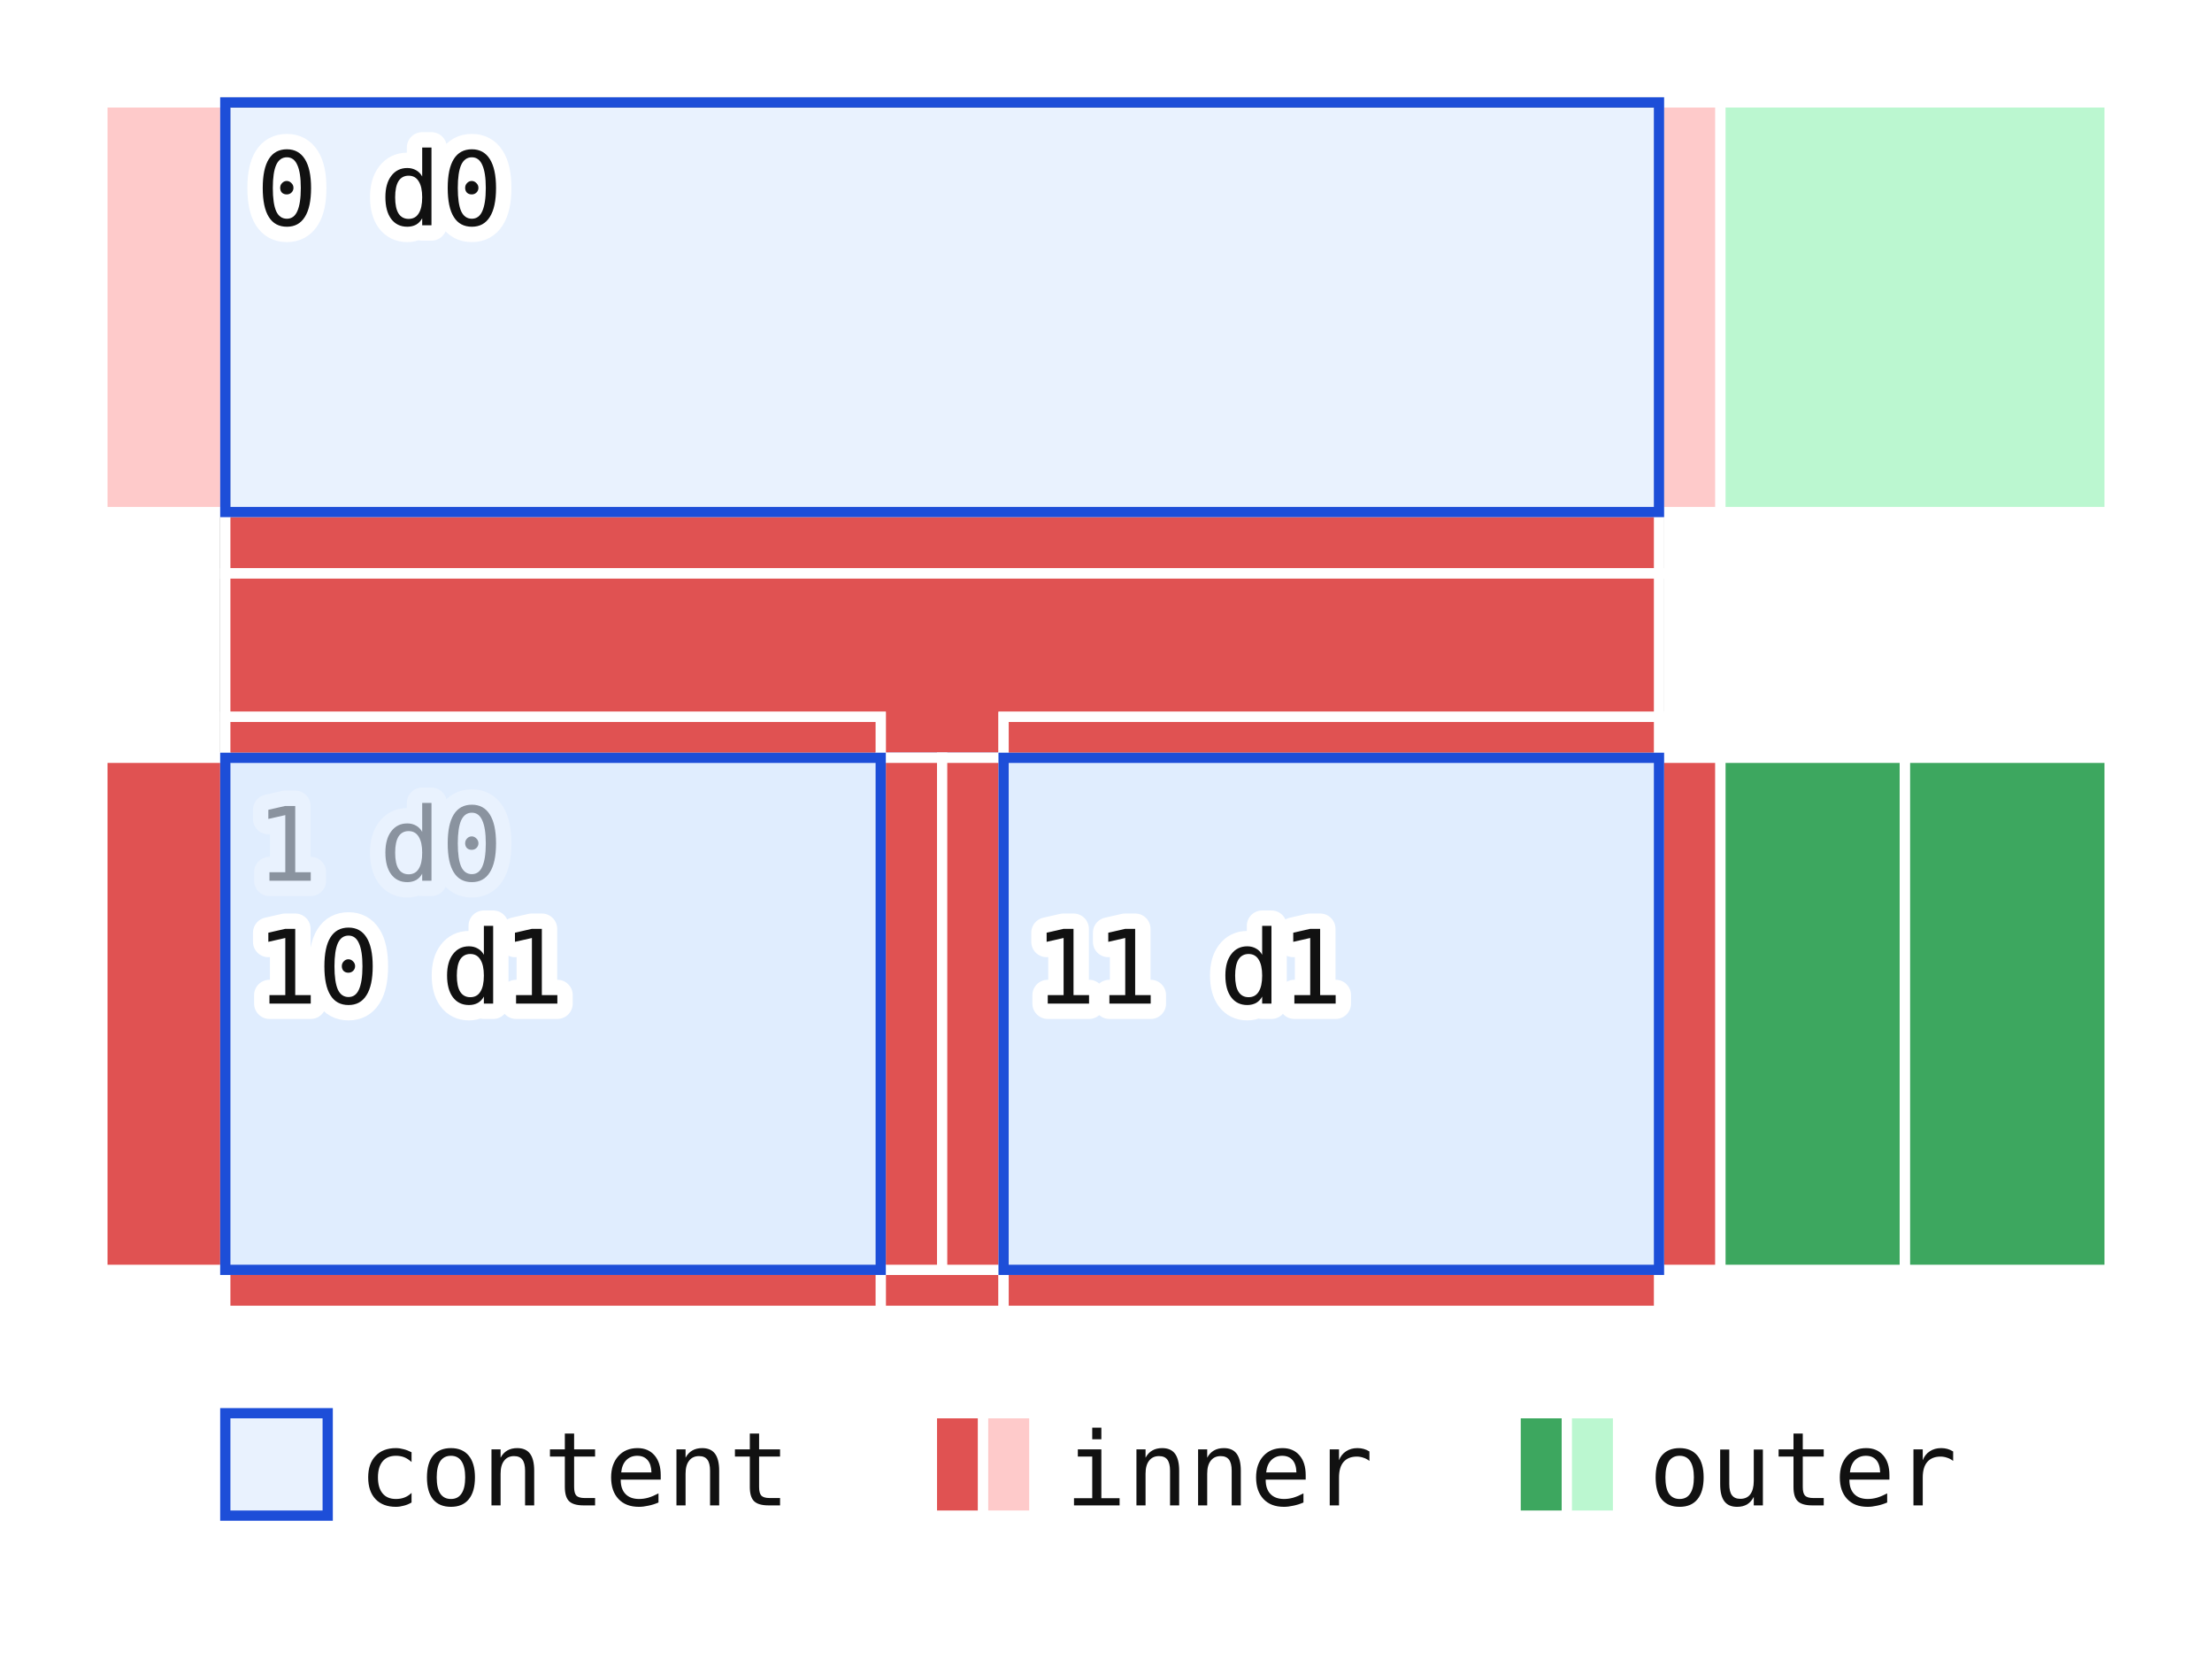
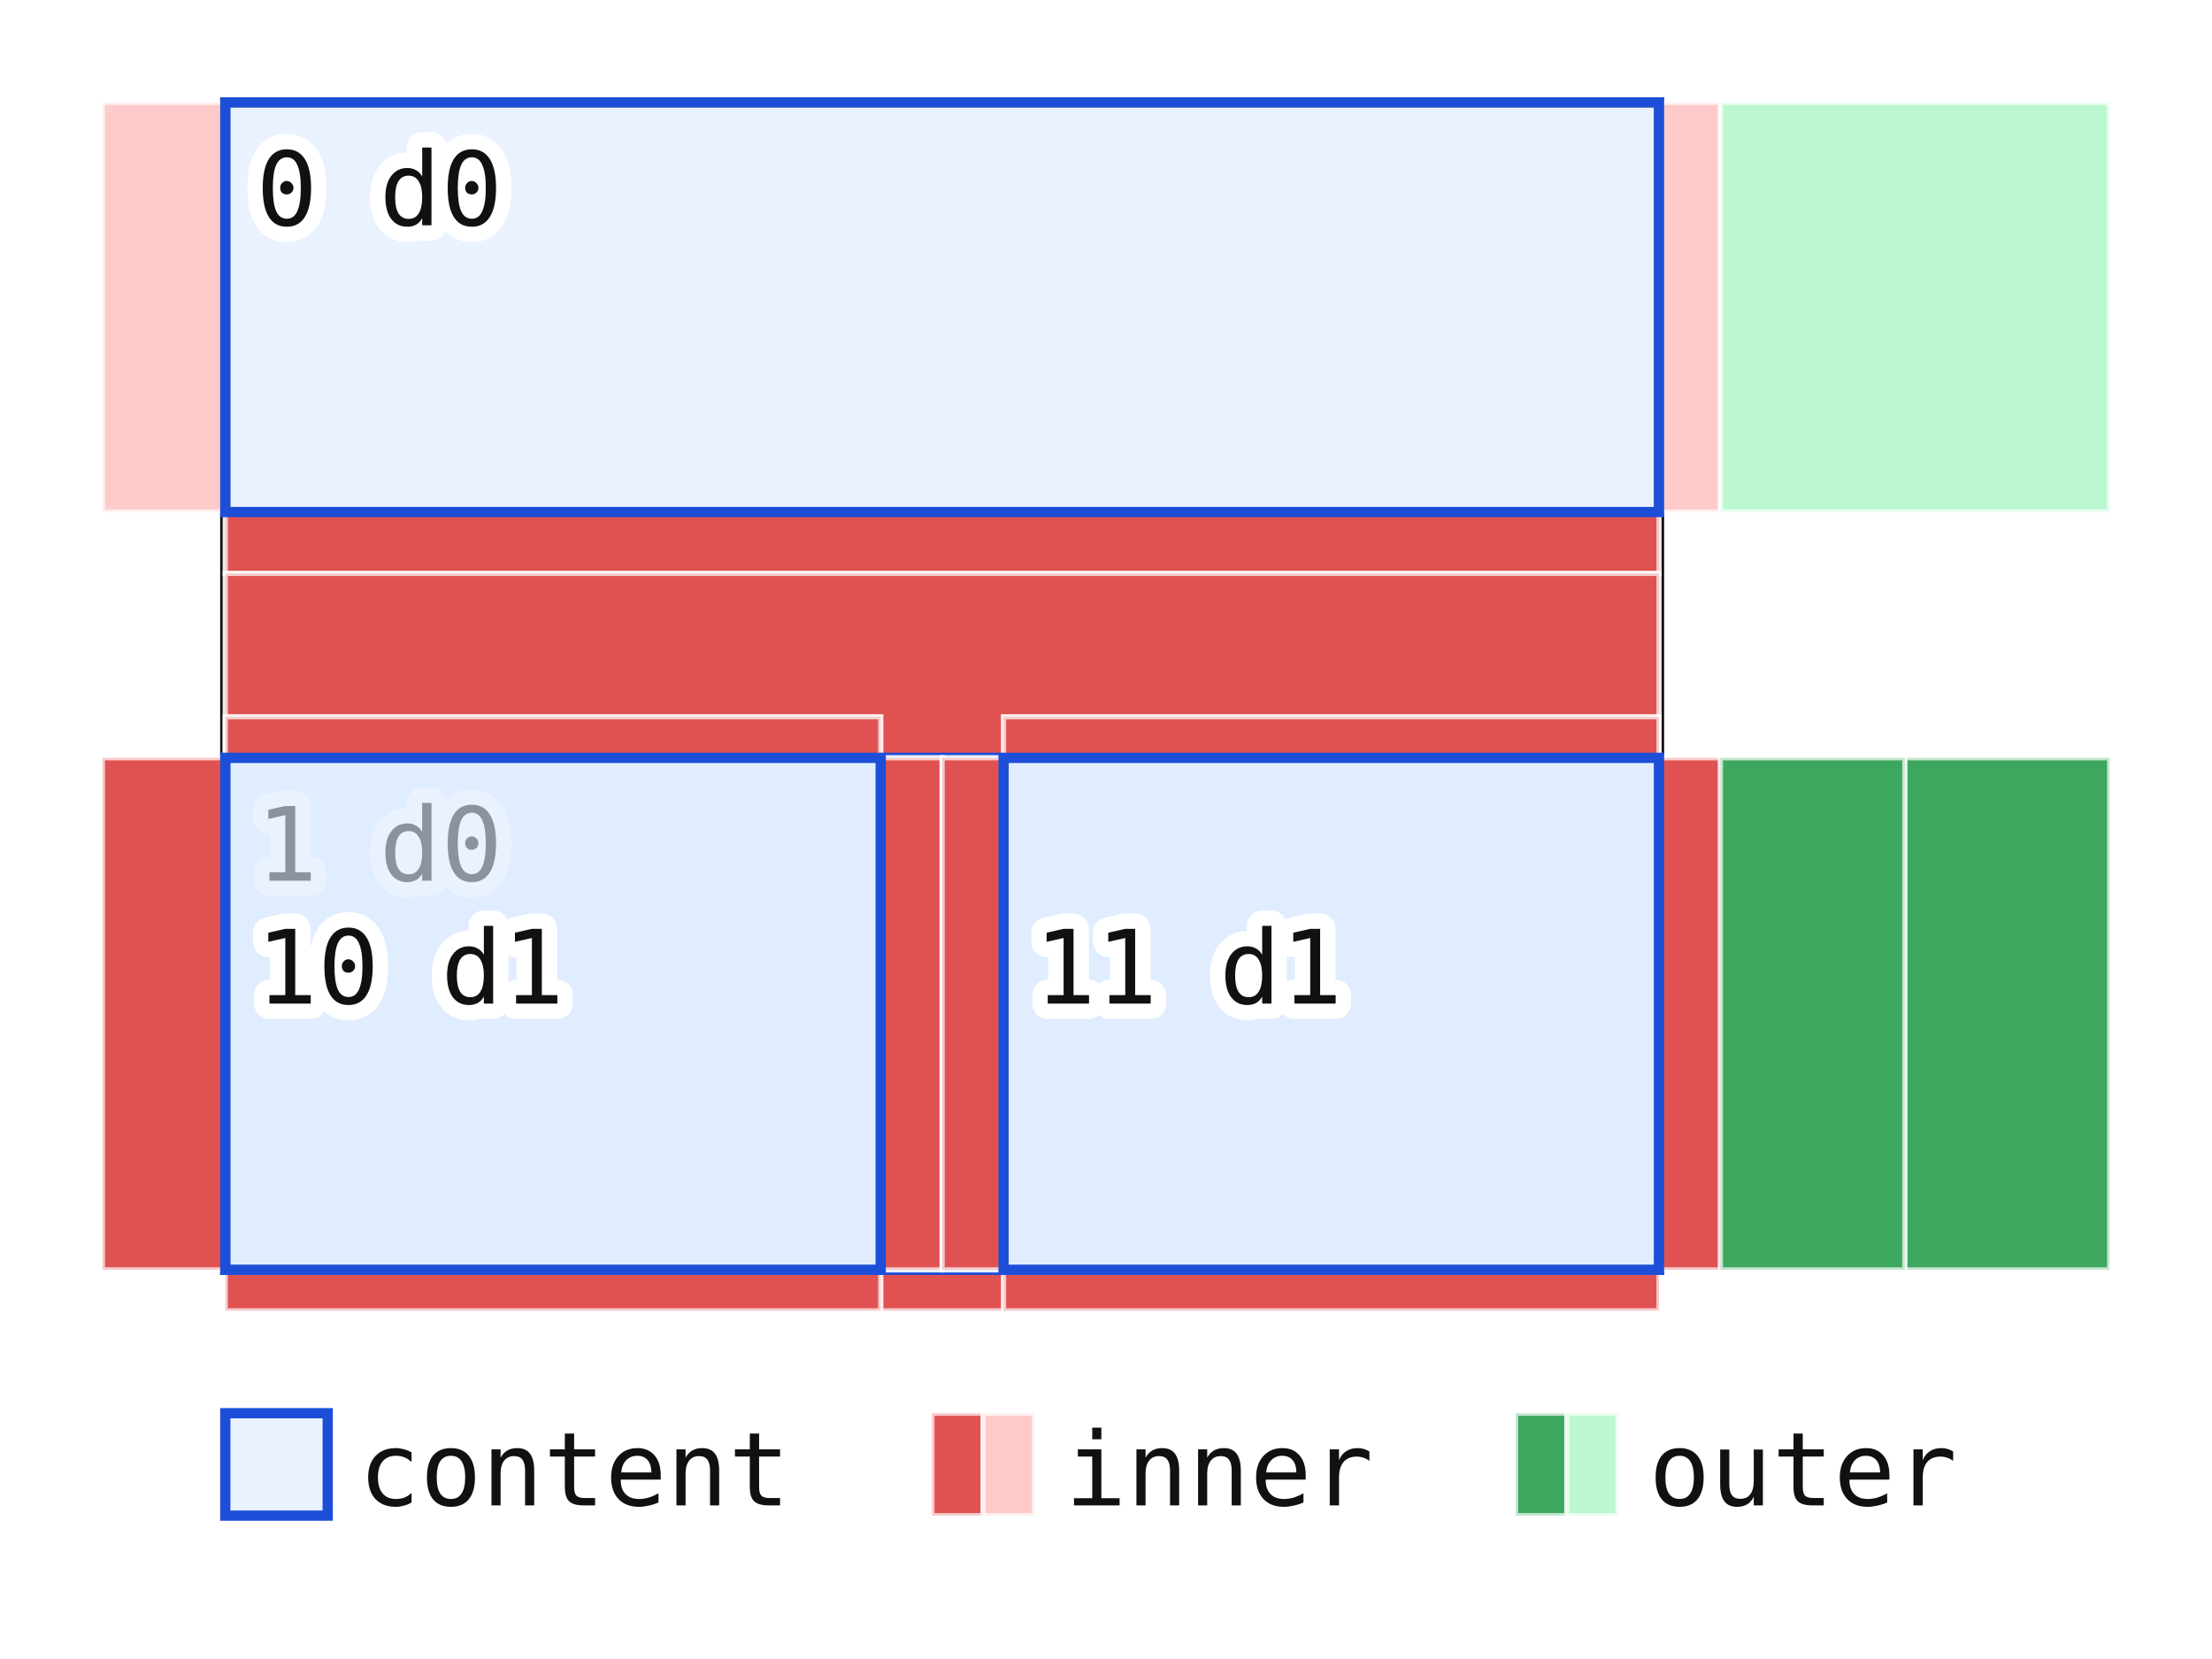
<svg xmlns="http://www.w3.org/2000/svg" viewBox="-22 -10 216 162" font-family="monospace" font-size="10">
  <rect x="-22" y="-10" width="216" height="162" fill="#ffffff" />
  <rect x="0" y="0" width="140" height="114" fill="none" stroke="#111111" stroke-width="1" />
-   <rect x="140" y="0" width="6" height="40" fill="#fecaca" stroke="#ffffff" stroke-width="1" />
-   <rect x="146" y="0" width="38" height="40" fill="#bbf7d0" stroke="#ffffff" stroke-width="1" />
-   <rect x="0" y="40" width="140" height="6" fill="#fecaca" stroke="#ffffff" stroke-width="1" />
-   <rect x="0" y="40" width="140" height="6" fill="#e05252" stroke="#ffffff" stroke-width="1" />
-   <rect x="-12" y="0" width="12" height="40" fill="#fecaca" stroke="#ffffff" stroke-width="1" />
+   <rect x="140" y="0" width="6" height="40" fill="#fecaca" stroke="#ffffff" stroke-width="0.5" stroke-opacity="0.7" />
+   <rect x="146" y="0" width="38" height="40" fill="#bbf7d0" stroke="#ffffff" stroke-width="0.5" stroke-opacity="0.7" />
+   <rect x="0" y="40" width="140" height="6" fill="#fecaca" stroke="#ffffff" stroke-width="0.5" stroke-opacity="0.7" />
+   <rect x="0" y="40" width="140" height="6" fill="#e05252" stroke="#ffffff" stroke-width="0.5" stroke-opacity="0.7" />
+   <rect x="-12" y="0" width="12" height="40" fill="#fecaca" stroke="#ffffff" stroke-width="0.5" stroke-opacity="0.7" />
  <rect x="0" y="0" width="140" height="40" fill="#dbeafe" fill-opacity="0.6" stroke="#1d4ed8" />
  <text x="3" y="12" fill="#111111" stroke="#ffffff" stroke-width="3" stroke-linejoin="round" paint-order="stroke">0 d0</text>
-   <rect x="0" y="46" width="140" height="18" fill="#fecaca" stroke="#ffffff" stroke-width="1" />
-   <rect x="0" y="46" width="140" height="18" fill="#e05252" stroke="#ffffff" stroke-width="1" />
-   <rect x="140" y="64" width="6" height="50" fill="#fecaca" stroke="#ffffff" stroke-width="1" />
-   <rect x="146" y="64" width="38" height="50" fill="#bbf7d0" stroke="#ffffff" stroke-width="1" />
-   <rect x="140" y="64" width="6" height="50" fill="#e05252" stroke="#ffffff" stroke-width="1" />
-   <rect x="146" y="64" width="38" height="50" fill="#3da75f" stroke="#ffffff" stroke-width="1" />
-   <rect x="0" y="114" width="140" height="4" fill="#fecaca" stroke="#ffffff" stroke-width="1" />
-   <rect x="0" y="114" width="140" height="4" fill="#e05252" stroke="#ffffff" stroke-width="1" />
-   <rect x="-12" y="64" width="12" height="50" fill="#fecaca" stroke="#ffffff" stroke-width="1" />
-   <rect x="-12" y="64" width="12" height="50" fill="#e05252" stroke="#ffffff" stroke-width="1" />
+   <rect x="0" y="46" width="140" height="18" fill="#fecaca" stroke="#ffffff" stroke-width="0.5" stroke-opacity="0.7" />
+   <rect x="0" y="46" width="140" height="18" fill="#e05252" stroke="#ffffff" stroke-width="0.5" stroke-opacity="0.7" />
+   <rect x="140" y="64" width="6" height="50" fill="#fecaca" stroke="#ffffff" stroke-width="0.5" stroke-opacity="0.7" />
+   <rect x="146" y="64" width="38" height="50" fill="#bbf7d0" stroke="#ffffff" stroke-width="0.5" stroke-opacity="0.7" />
+   <rect x="140" y="64" width="6" height="50" fill="#e05252" stroke="#ffffff" stroke-width="0.5" stroke-opacity="0.7" />
+   <rect x="146" y="64" width="38" height="50" fill="#3da75f" stroke="#ffffff" stroke-width="0.5" stroke-opacity="0.7" />
+   <rect x="0" y="114" width="140" height="4" fill="#fecaca" stroke="#ffffff" stroke-width="0.5" stroke-opacity="0.7" />
+   <rect x="0" y="114" width="140" height="4" fill="#e05252" stroke="#ffffff" stroke-width="0.5" stroke-opacity="0.7" />
+   <rect x="-12" y="64" width="12" height="50" fill="#fecaca" stroke="#ffffff" stroke-width="0.5" stroke-opacity="0.7" />
+   <rect x="-12" y="64" width="12" height="50" fill="#e05252" stroke="#ffffff" stroke-width="0.5" stroke-opacity="0.7" />
  <rect x="0" y="64" width="140" height="50" fill="#dbeafe" fill-opacity="0.6" stroke="#1d4ed8" />
  <text x="3" y="76" fill="#111111" stroke="#ffffff" stroke-width="3" stroke-linejoin="round" paint-order="stroke">1 d0</text>
-   <rect x="0" y="60" width="64" height="4" fill="#fecaca" stroke="#ffffff" stroke-width="1" />
-   <rect x="0" y="60" width="64" height="4" fill="#e05252" stroke="#ffffff" stroke-width="1" />
-   <rect x="64" y="64" width="6" height="50" fill="#fecaca" stroke="#ffffff" stroke-width="1" />
-   <rect x="64" y="64" width="6" height="50" fill="#e05252" stroke="#ffffff" stroke-width="1" />
-   <rect x="0" y="114" width="64" height="4" fill="#fecaca" stroke="#ffffff" stroke-width="1" />
-   <rect x="0" y="114" width="64" height="4" fill="#e05252" stroke="#ffffff" stroke-width="1" />
-   <rect x="-12" y="64" width="12" height="50" fill="#fecaca" stroke="#ffffff" stroke-width="1" />
-   <rect x="-12" y="64" width="12" height="50" fill="#e05252" stroke="#ffffff" stroke-width="1" />
+   <rect x="0" y="60" width="64" height="4" fill="#fecaca" stroke="#ffffff" stroke-width="0.5" stroke-opacity="0.7" />
+   <rect x="0" y="60" width="64" height="4" fill="#e05252" stroke="#ffffff" stroke-width="0.5" stroke-opacity="0.7" />
+   <rect x="64" y="64" width="6" height="50" fill="#fecaca" stroke="#ffffff" stroke-width="0.5" stroke-opacity="0.7" />
+   <rect x="64" y="64" width="6" height="50" fill="#e05252" stroke="#ffffff" stroke-width="0.5" stroke-opacity="0.7" />
+   <rect x="0" y="114" width="64" height="4" fill="#fecaca" stroke="#ffffff" stroke-width="0.5" stroke-opacity="0.7" />
+   <rect x="0" y="114" width="64" height="4" fill="#e05252" stroke="#ffffff" stroke-width="0.5" stroke-opacity="0.7" />
+   <rect x="-12" y="64" width="12" height="50" fill="#fecaca" stroke="#ffffff" stroke-width="0.5" stroke-opacity="0.7" />
+   <rect x="-12" y="64" width="12" height="50" fill="#e05252" stroke="#ffffff" stroke-width="0.5" stroke-opacity="0.7" />
  <rect x="0" y="64" width="64" height="50" fill="#dbeafe" fill-opacity="0.6" stroke="#1d4ed8" />
  <text x="3" y="88" fill="#111111" stroke="#ffffff" stroke-width="3" stroke-linejoin="round" paint-order="stroke">10 d1</text>
-   <rect x="76" y="60" width="64" height="4" fill="#fecaca" stroke="#ffffff" stroke-width="1" />
-   <rect x="76" y="60" width="64" height="4" fill="#e05252" stroke="#ffffff" stroke-width="1" />
-   <rect x="140" y="64" width="6" height="50" fill="#fecaca" stroke="#ffffff" stroke-width="1" />
-   <rect x="146" y="64" width="18" height="50" fill="#bbf7d0" stroke="#ffffff" stroke-width="1" />
-   <rect x="140" y="64" width="6" height="50" fill="#e05252" stroke="#ffffff" stroke-width="1" />
-   <rect x="146" y="64" width="18" height="50" fill="#3da75f" stroke="#ffffff" stroke-width="1" />
-   <rect x="76" y="114" width="64" height="4" fill="#fecaca" stroke="#ffffff" stroke-width="1" />
-   <rect x="76" y="114" width="64" height="4" fill="#e05252" stroke="#ffffff" stroke-width="1" />
-   <rect x="70" y="64" width="6" height="50" fill="#fecaca" stroke="#ffffff" stroke-width="1" />
-   <rect x="70" y="64" width="6" height="50" fill="#e05252" stroke="#ffffff" stroke-width="1" />
+   <rect x="76" y="60" width="64" height="4" fill="#fecaca" stroke="#ffffff" stroke-width="0.5" stroke-opacity="0.7" />
+   <rect x="76" y="60" width="64" height="4" fill="#e05252" stroke="#ffffff" stroke-width="0.5" stroke-opacity="0.7" />
+   <rect x="140" y="64" width="6" height="50" fill="#fecaca" stroke="#ffffff" stroke-width="0.5" stroke-opacity="0.7" />
+   <rect x="146" y="64" width="18" height="50" fill="#bbf7d0" stroke="#ffffff" stroke-width="0.5" stroke-opacity="0.7" />
+   <rect x="140" y="64" width="6" height="50" fill="#e05252" stroke="#ffffff" stroke-width="0.5" stroke-opacity="0.7" />
+   <rect x="146" y="64" width="18" height="50" fill="#3da75f" stroke="#ffffff" stroke-width="0.5" stroke-opacity="0.7" />
+   <rect x="76" y="114" width="64" height="4" fill="#fecaca" stroke="#ffffff" stroke-width="0.5" stroke-opacity="0.7" />
+   <rect x="76" y="114" width="64" height="4" fill="#e05252" stroke="#ffffff" stroke-width="0.5" stroke-opacity="0.7" />
+   <rect x="70" y="64" width="6" height="50" fill="#fecaca" stroke="#ffffff" stroke-width="0.5" stroke-opacity="0.7" />
+   <rect x="70" y="64" width="6" height="50" fill="#e05252" stroke="#ffffff" stroke-width="0.5" stroke-opacity="0.7" />
  <rect x="76" y="64" width="64" height="50" fill="#dbeafe" fill-opacity="0.6" stroke="#1d4ed8" />
  <text x="79" y="88" fill="#111111" stroke="#ffffff" stroke-width="3" stroke-linejoin="round" paint-order="stroke">11 d1</text>
  <rect x="0" y="128" width="10" height="10" fill="#dbeafe" fill-opacity="0.6" stroke="#1d4ed8" />
  <text x="13" y="137" fill="#111111" stroke="#ffffff" stroke-width="3" stroke-linejoin="round" paint-order="stroke">content</text>
-   <rect x="69" y="128" width="5" height="10" fill="#e05252" stroke="#ffffff" stroke-width="1" />
-   <rect x="74" y="128" width="5" height="10" fill="#fecaca" stroke="#ffffff" stroke-width="1" />
+   <rect x="69" y="128" width="5" height="10" fill="#e05252" stroke="#ffffff" stroke-width="0.5" stroke-opacity="0.7" />
+   <rect x="74" y="128" width="5" height="10" fill="#fecaca" stroke="#ffffff" stroke-width="0.5" stroke-opacity="0.7" />
  <text x="82" y="137" fill="#111111" stroke="#ffffff" stroke-width="3" stroke-linejoin="round" paint-order="stroke">inner</text>
-   <rect x="126" y="128" width="5" height="10" fill="#3da75f" stroke="#ffffff" stroke-width="1" />
-   <rect x="131" y="128" width="5" height="10" fill="#bbf7d0" stroke="#ffffff" stroke-width="1" />
+   <rect x="126" y="128" width="5" height="10" fill="#3da75f" stroke="#ffffff" stroke-width="0.5" stroke-opacity="0.7" />
+   <rect x="131" y="128" width="5" height="10" fill="#bbf7d0" stroke="#ffffff" stroke-width="0.5" stroke-opacity="0.7" />
  <text x="139" y="137" fill="#111111" stroke="#ffffff" stroke-width="3" stroke-linejoin="round" paint-order="stroke">outer</text>
</svg>
